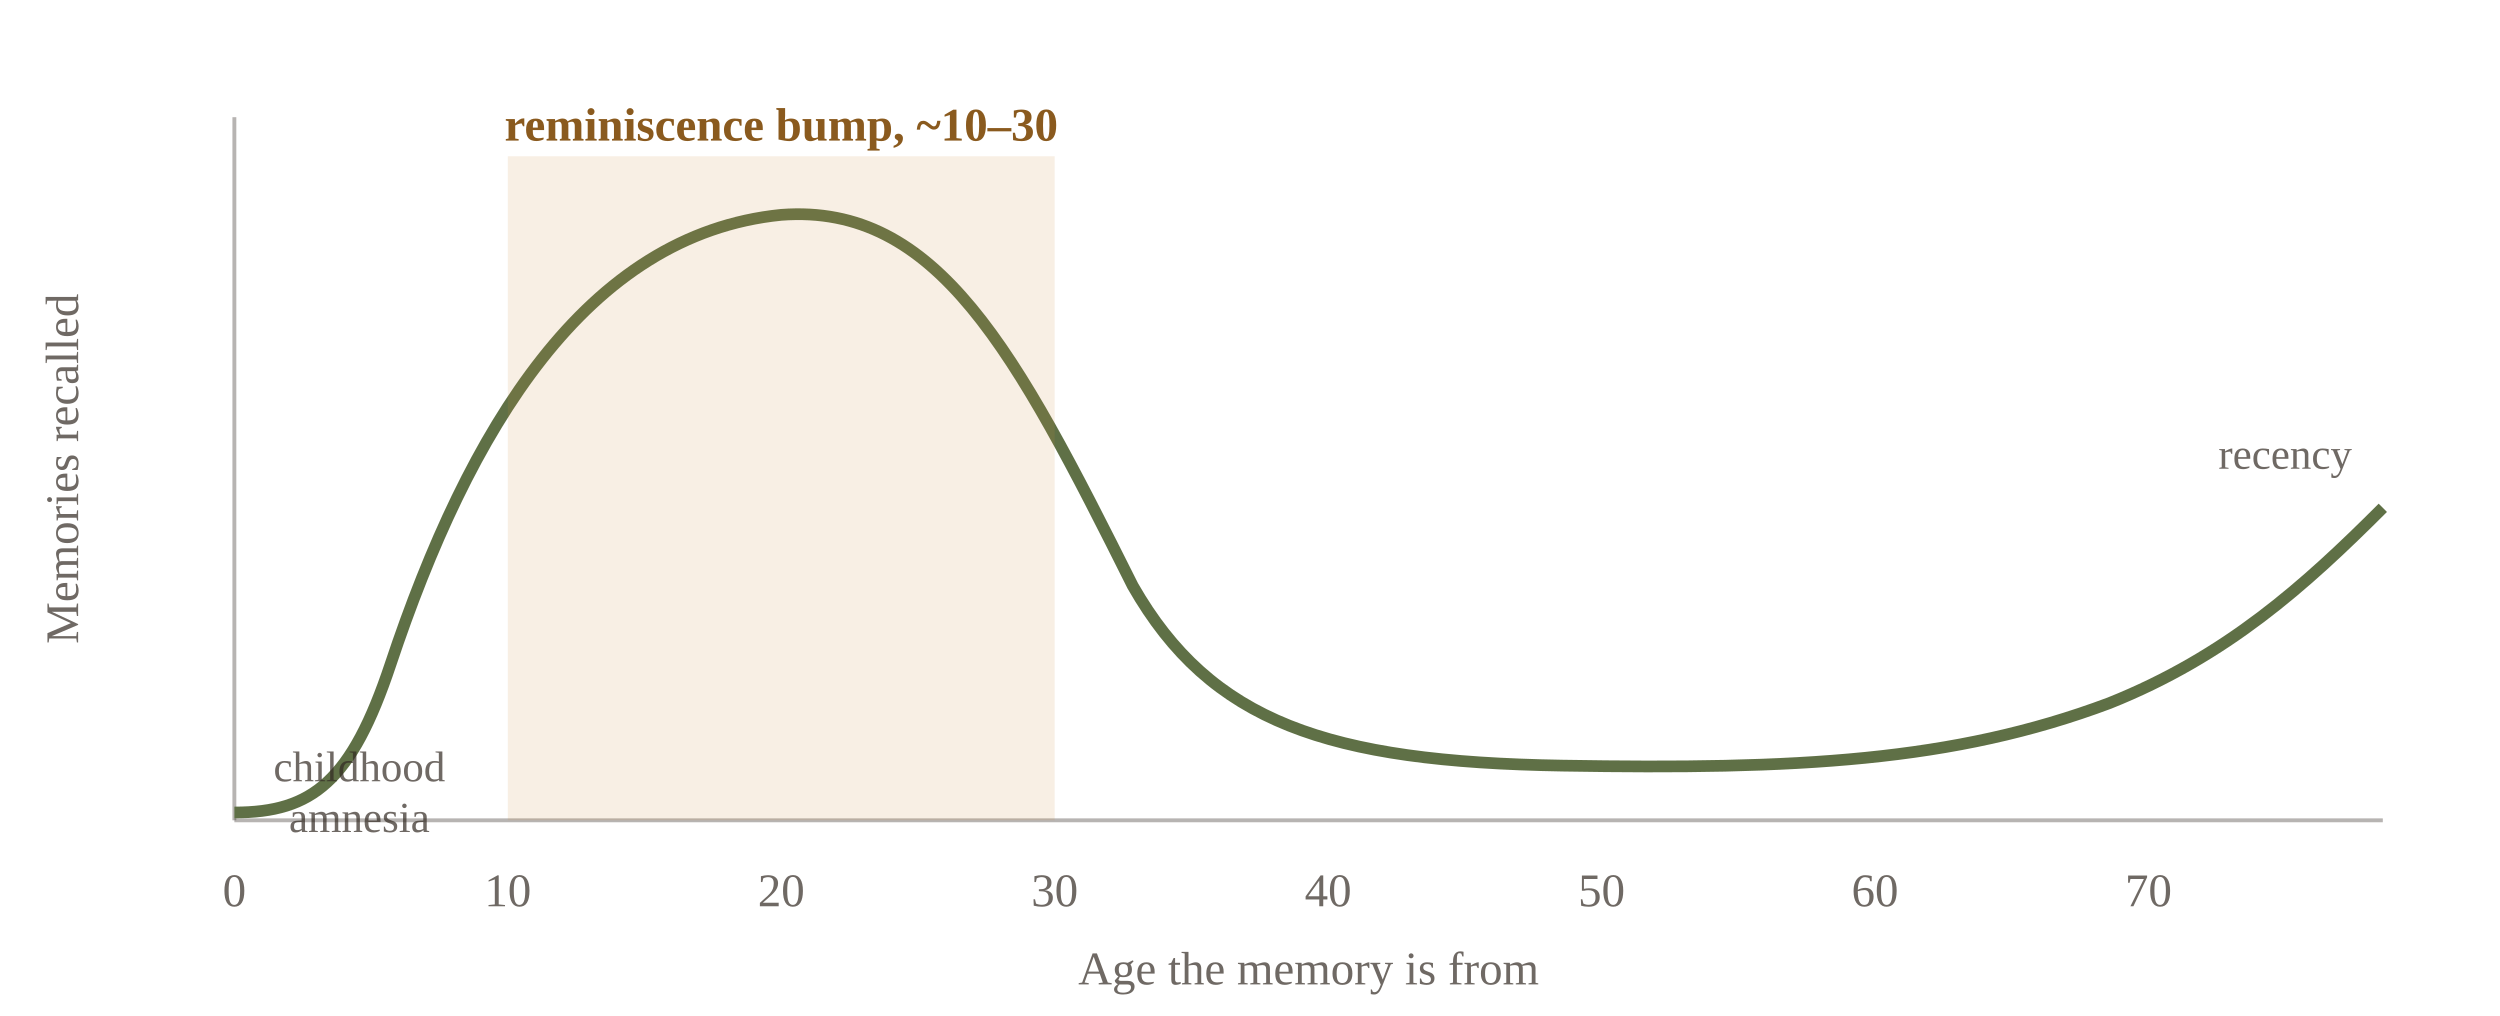
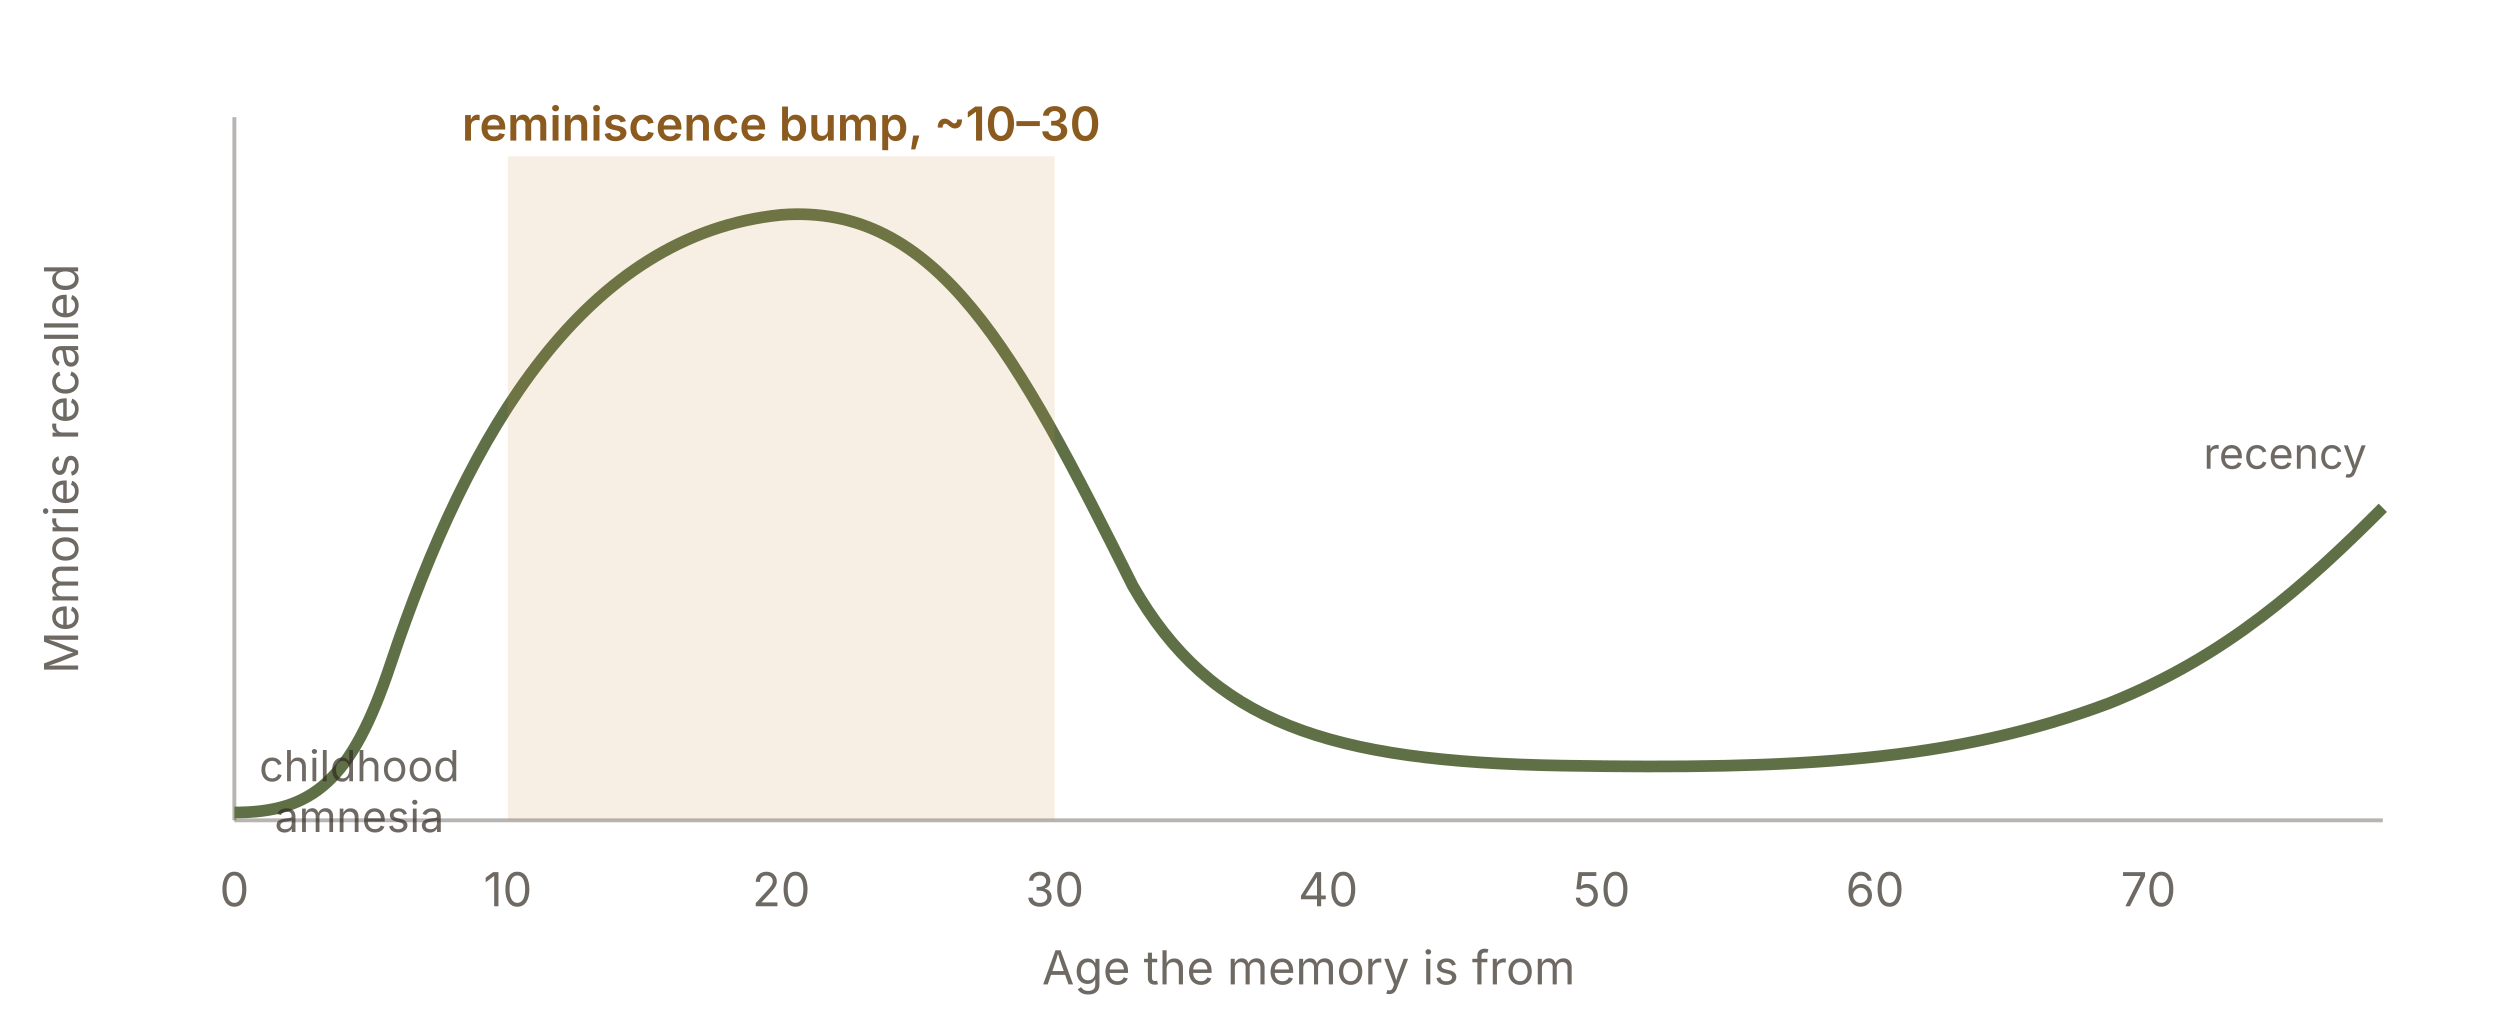
- <svg xmlns="http://www.w3.org/2000/svg" viewBox="0 0 640 260" role="img" aria-label="Illustrative curve of how many memories people recall by the age the memory is from: very few before age 4, a tall bump between ages 10 and 30, a long low plateau, and a rise near the present.">
+ <svg xmlns="http://www.w3.org/2000/svg" width="640" height="260" font-family="Inter, system-ui, sans-serif" viewBox="0 0 640 260" role="img" aria-label="Illustrative curve of how many memories people recall by the age the memory is from: very few before age 4, a tall bump between ages 10 and 30, a long low plateau, and a rise near the present.">
  <defs>
    <marker id="arrowT" viewBox="0 0 10 10" refX="9" refY="5" markerWidth="7" markerHeight="7" orient="auto">
      <path d="M0 0L10 5L0 10z" fill="#332A23" />
    </marker>
  </defs>
  <g stroke="#332A23" stroke-opacity=".35" stroke-width="1">
    <line x1="60" y1="210" x2="610" y2="210" />
    <line x1="60" y1="210" x2="60" y2="30" />
  </g>
  <g font-size="12" fill="#332A23" fill-opacity=".7">
    <text x="60" y="232" text-anchor="middle">0</text>
    <text x="130" y="232" text-anchor="middle">10</text>
    <text x="200" y="232" text-anchor="middle">20</text>
    <text x="270" y="232" text-anchor="middle">30</text>
    <text x="340" y="232" text-anchor="middle">40</text>
    <text x="410" y="232" text-anchor="middle">50</text>
    <text x="480" y="232" text-anchor="middle">60</text>
    <text x="550" y="232" text-anchor="middle">70</text>
    <text x="335" y="252" text-anchor="middle">Age the memory is from</text>
    <text x="20" y="120" text-anchor="middle" transform="rotate(-90 20 120)">Memories recalled</text>
  </g>
  <path d="M60 208 C 80 208, 90 200, 100 170 C 120 110, 150 60, 200 55 C 240 52, 260 90, 290 150 C 310 185, 340 195, 400 196 C 460 197, 500 195, 540 180 C 570 168, 590 150, 610 130" fill="none" stroke="#5F7046" stroke-width="3" />
  <rect x="130" y="40" width="140" height="170" fill="#C8893F" fill-opacity=".14" />
  <text x="200" y="36" text-anchor="middle" font-size="12" font-weight="600" fill="#8A5A1E">reminiscence bump, ~10–30</text>
  <text x="92" y="200" text-anchor="middle" font-size="11" fill="#332A23" fill-opacity=".7">childhood</text>
  <text x="92" y="213" text-anchor="middle" font-size="11" fill="#332A23" fill-opacity=".7">amnesia</text>
  <text x="585" y="120" text-anchor="middle" font-size="11" fill="#332A23" fill-opacity=".7">recency</text>
</svg>
